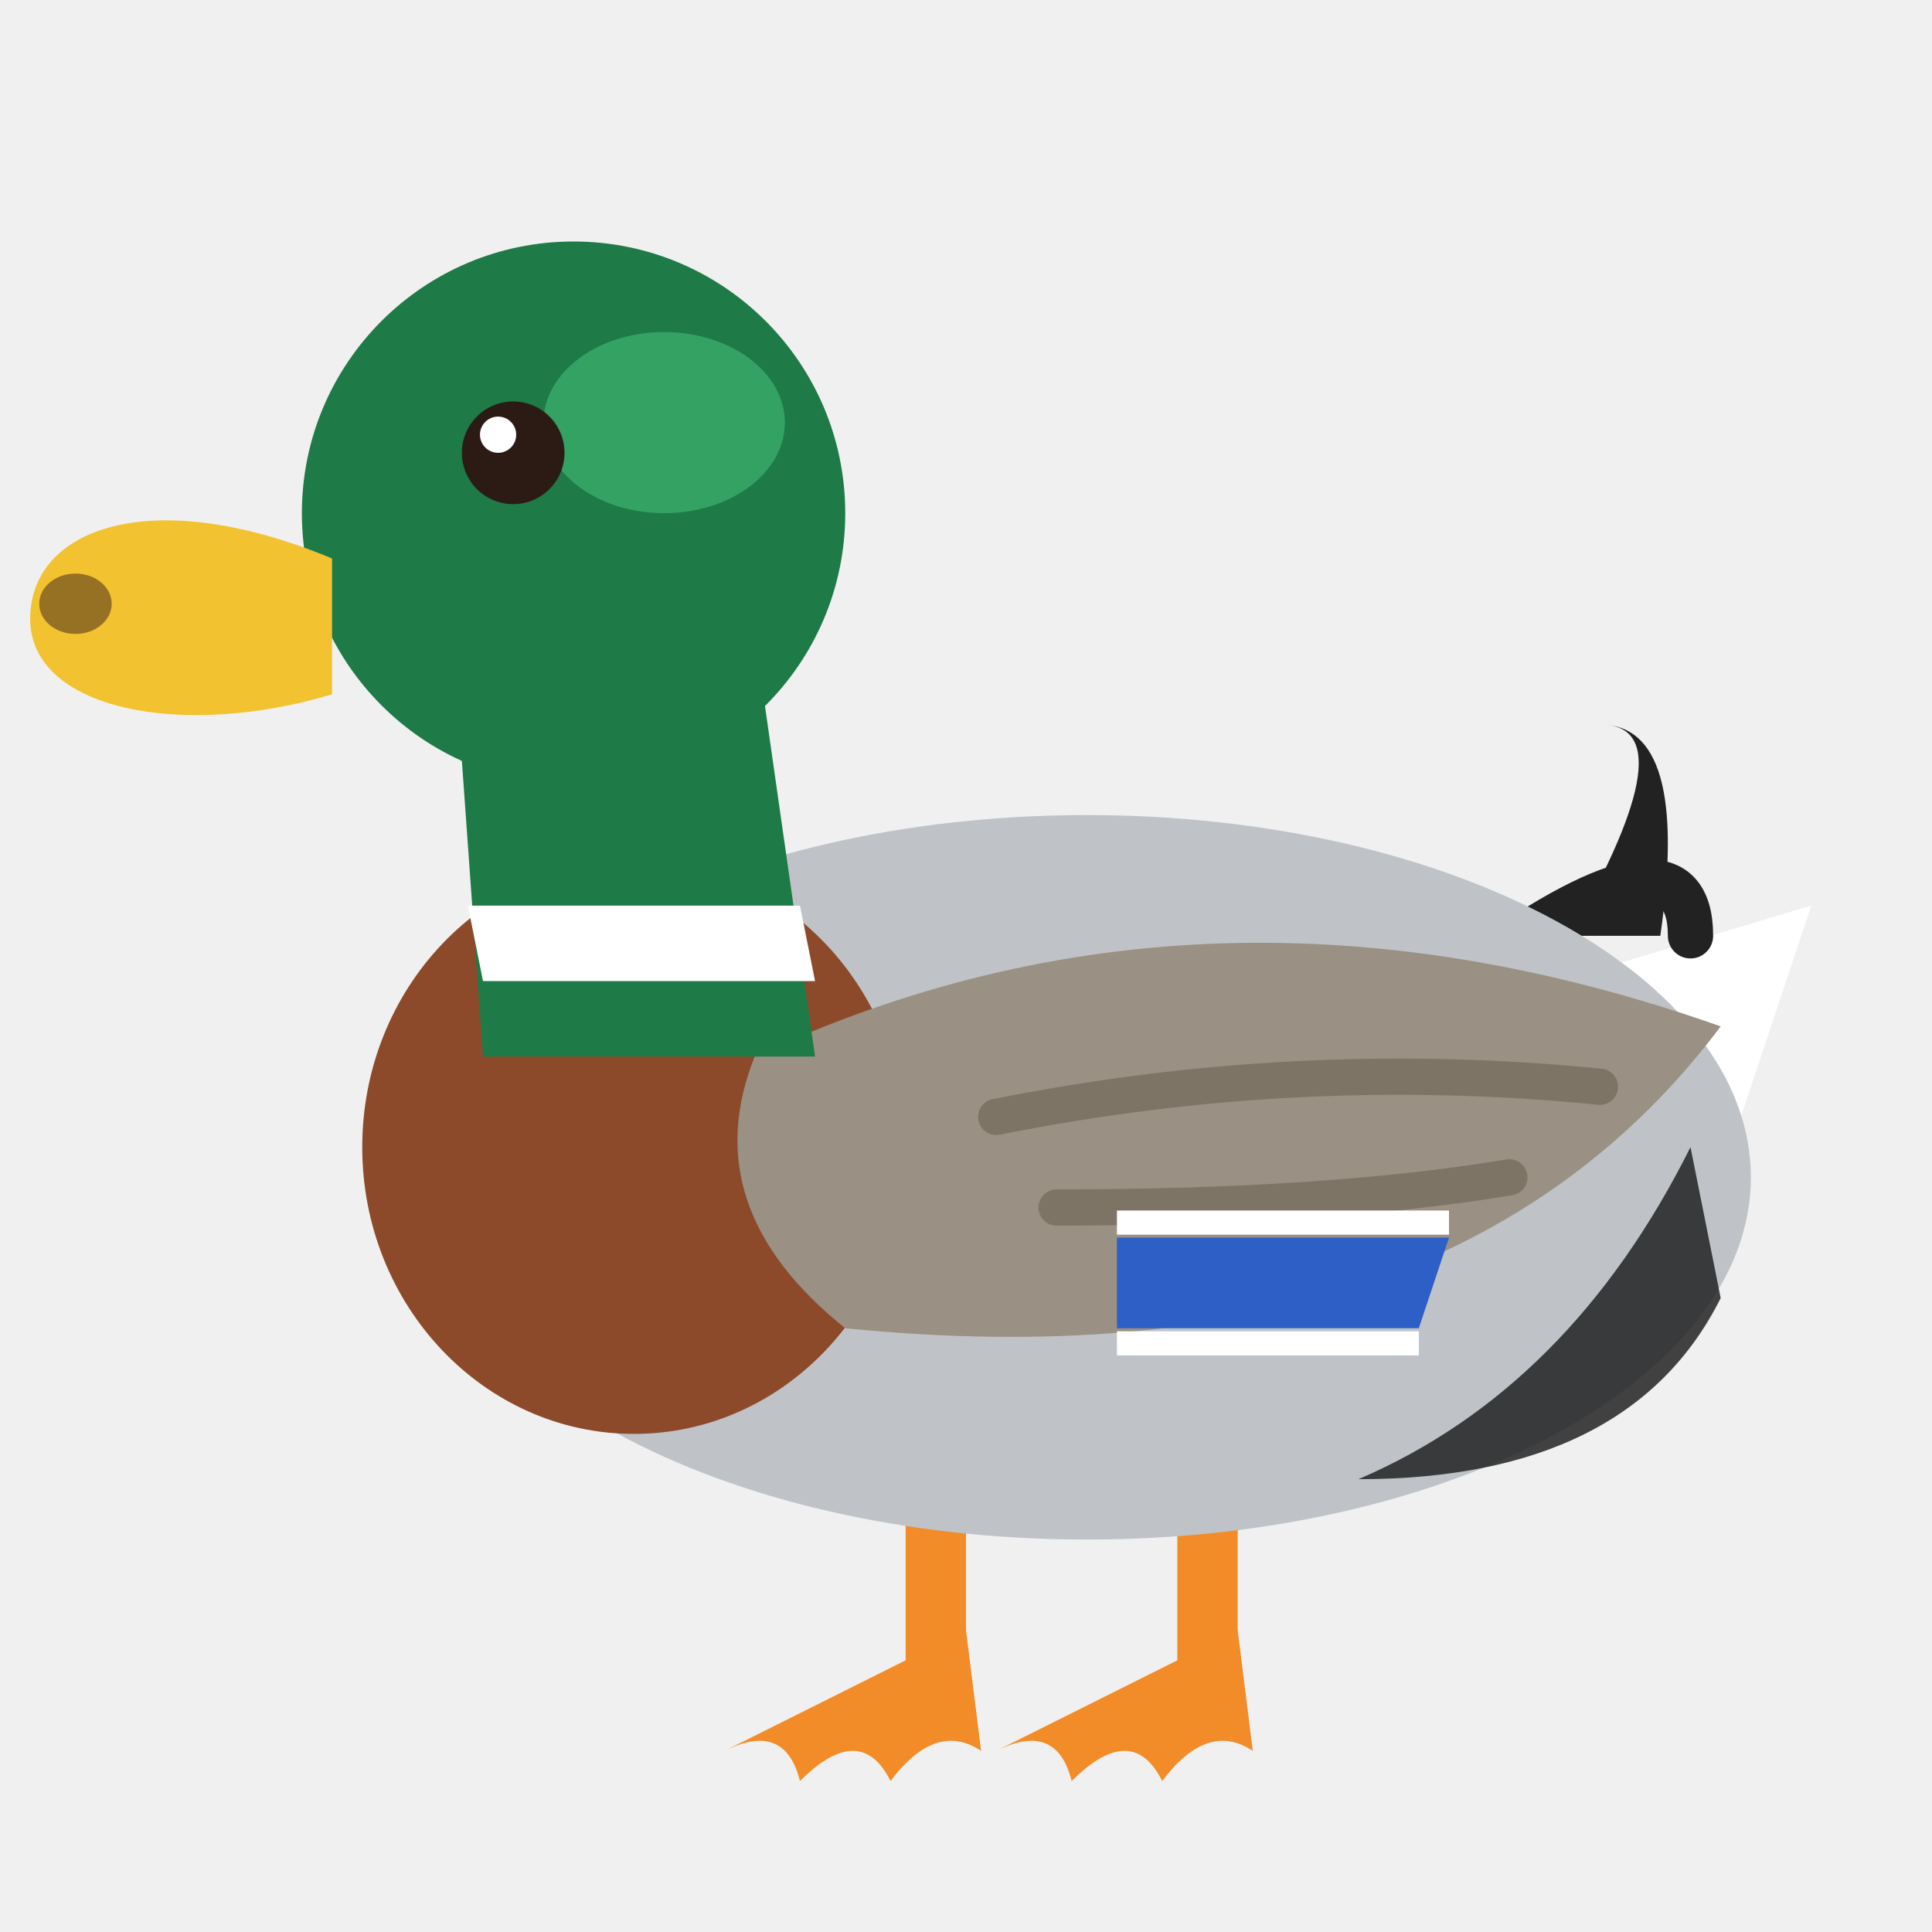
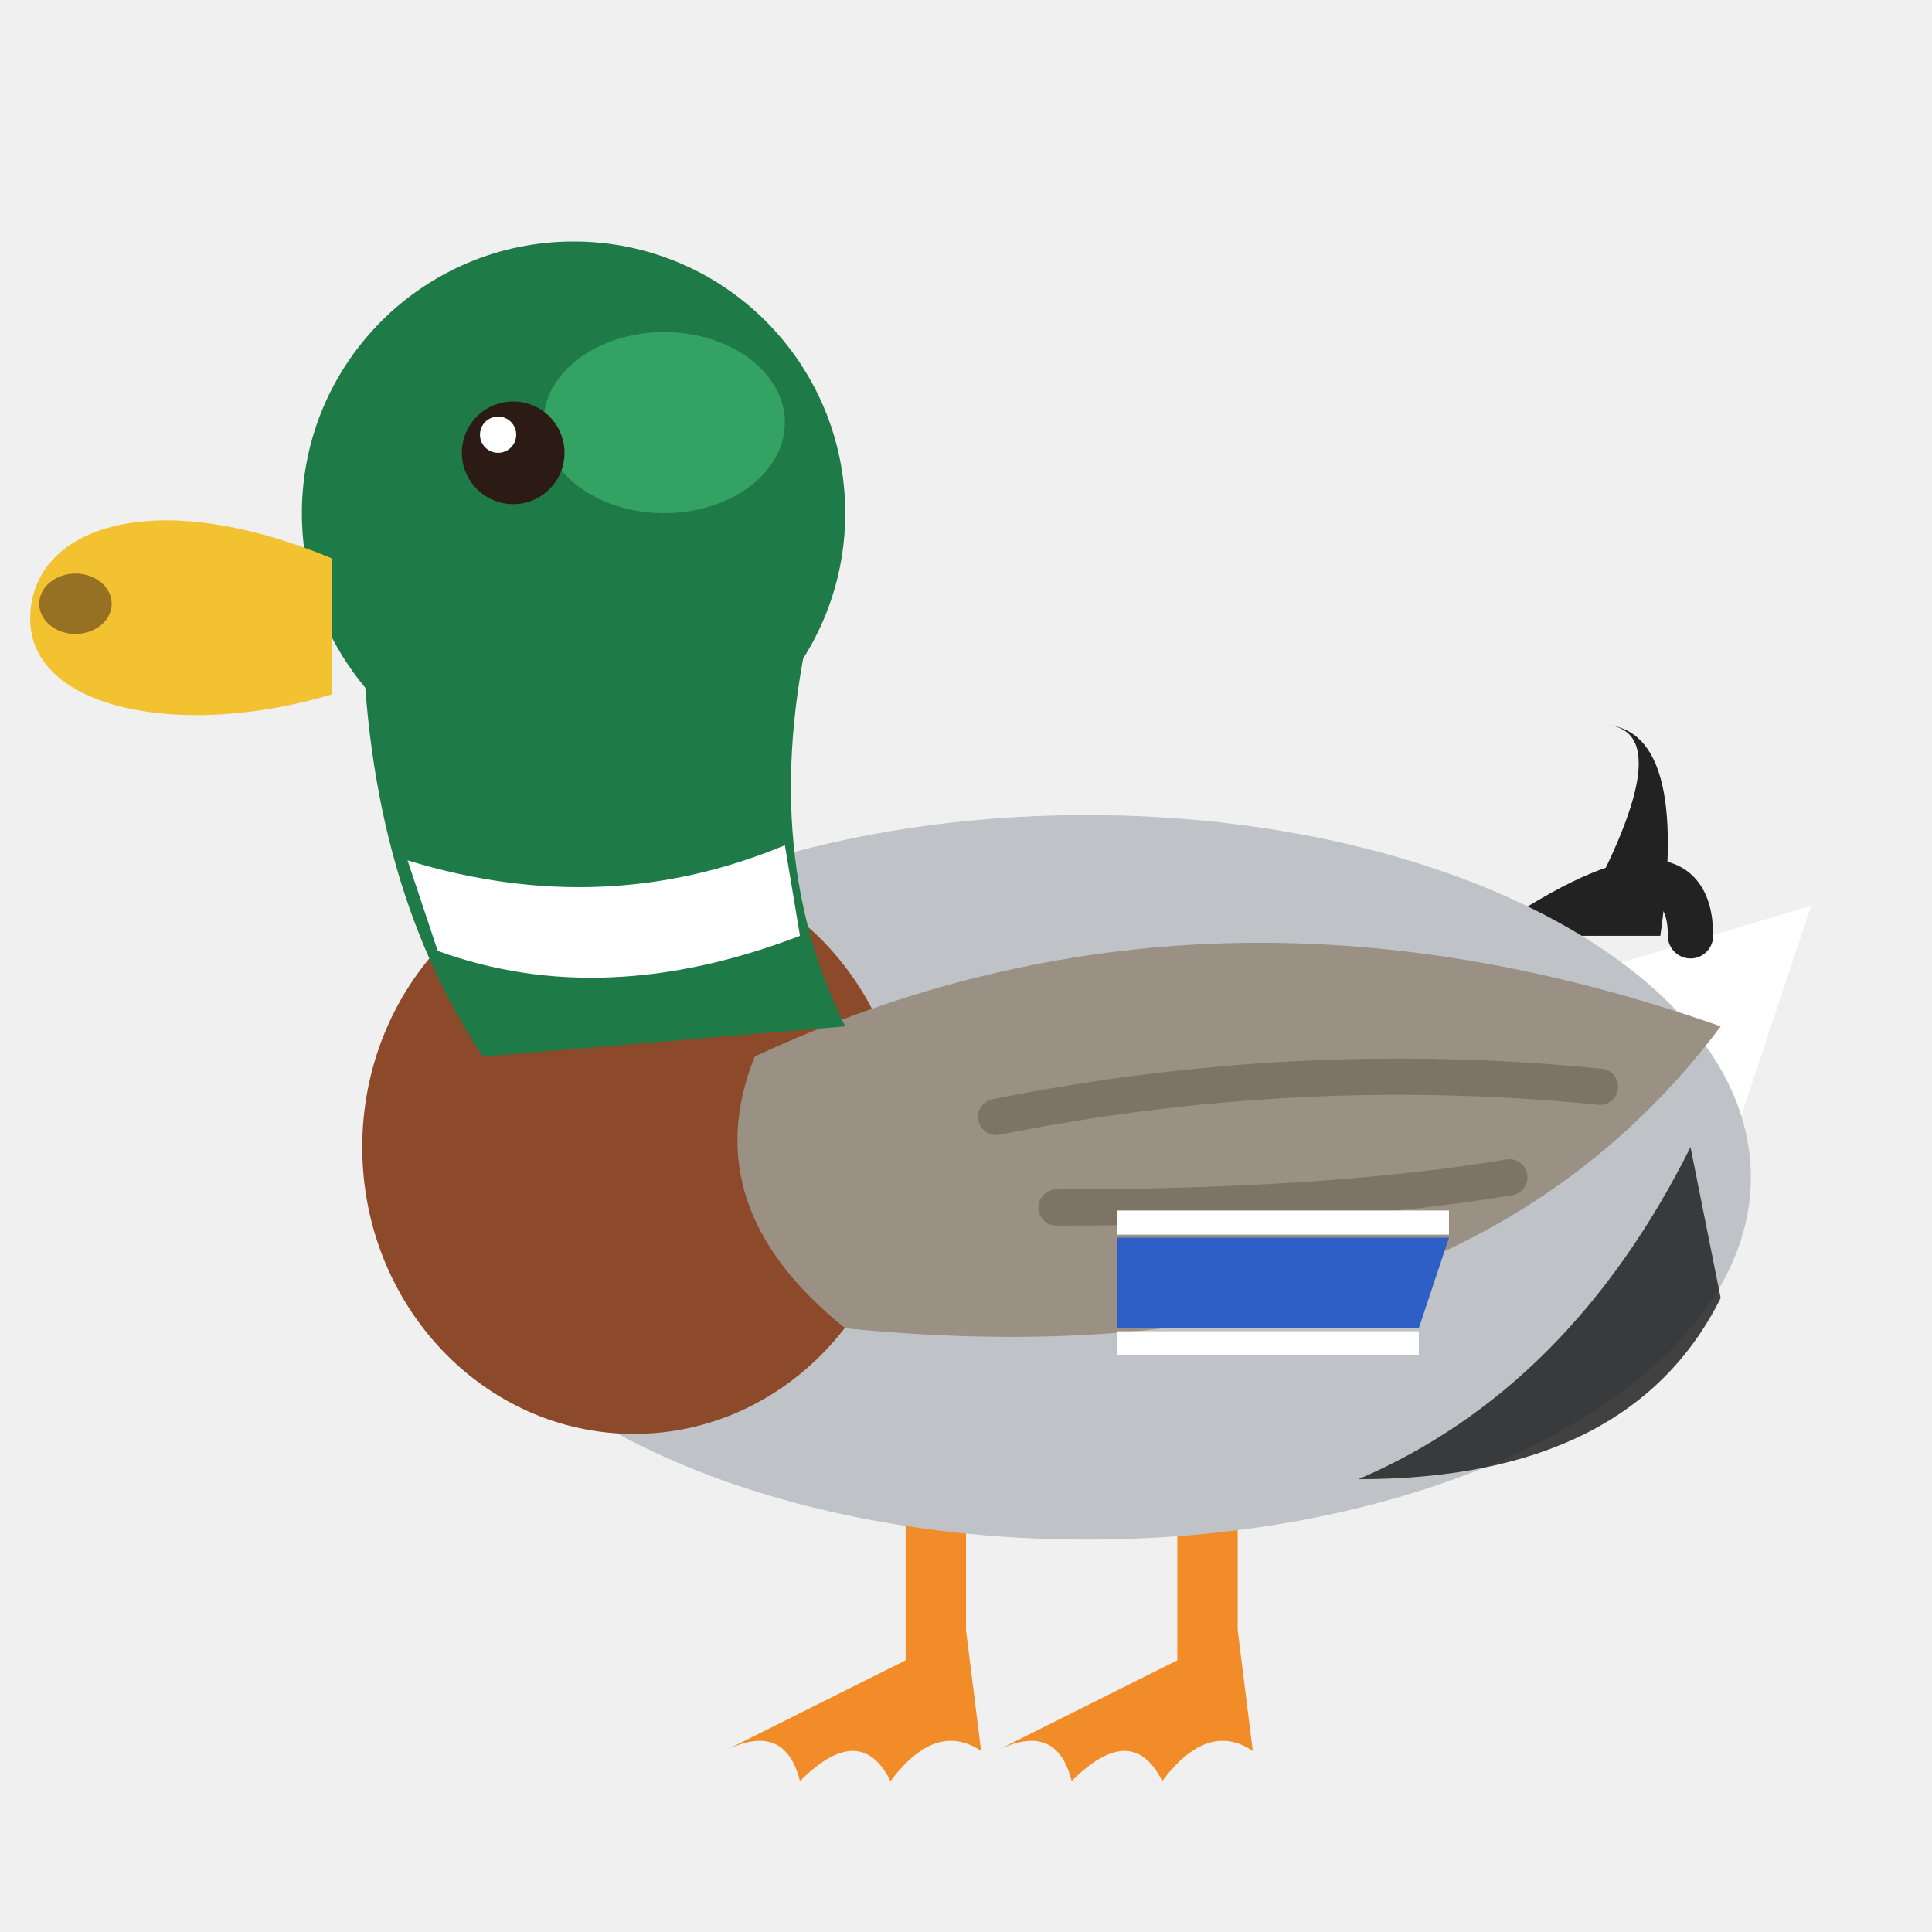
<svg xmlns="http://www.w3.org/2000/svg" viewBox="0 0 128 128">
  <rect x="60" y="96" width="4" height="14" fill="#F28C28" />
  <path d="M64 108L48 116Q52 114 53 118Q57 114 59 118Q62 114 65 116Z" fill="#F28C28" />
  <rect x="78" y="96" width="4" height="14" fill="#F28C28" />
  <path d="M82 108L66 116Q70 114 71 118Q75 114 77 118Q80 114 83 116Z" fill="#F28C28" />
  <path d="M100 66l20-6-6 18Z" fill="#fff" />
  <path d="M104 62q8-14 2-14 6 0 4 14Z" fill="#222" />
  <path d="M98 64q14-10 14-2" fill="none" stroke="#222" stroke-width="3" stroke-linecap="round" />
  <ellipse cx="72" cy="78" rx="44" ry="24" fill="#BFC3C7" />
  <path d="M90 98q14-6 22-22l2 10q-6 12-24 12Z" fill="#222" opacity=".85" />
  <ellipse cx="42" cy="76" rx="18" ry="19" fill="#8C4A2A" />
  <path d="M50 70Q80 56 114 68Q96 92 56 88Q46 80 50 70Z" fill="#9A9083" />
  <path d="M66 74q20-4 40-2m-36 8q18 0 30-2" stroke="#7E7466" stroke-width="2.4" fill="none" stroke-linecap="round" />
  <path d="M74 82h22l-2 6H74Z" fill="#2E5FC7" />
  <path d="M74 81h22M74 89h20" stroke="#fff" stroke-width="1.6" />
-   <path d="M30 42h20l4 28H32Z" fill="#1E7A46" />
-   <path d="M31 60h22l1 5H32Z" fill="#fff" />
+   <path d="M24 40Q24 58 32 70L56 68Q50 56 54 40Z" fill="#1E7A46" />
+   <path d="M27 57Q40 61 52 56L53 62Q40 67 29 63Z" fill="#fff" />
  <circle cx="38" cy="34" r="18" fill="#1E7A46" />
  <ellipse cx="44" cy="28" rx="8" ry="6" fill="#3DB36F" opacity=".7" />
  <path d="M22 37C10 32 2 35 2 41s10 8 20 5Z" fill="#F2C230" />
  <ellipse cx="5" cy="40" rx="2.4" ry="2" fill="#5A3A1A" opacity=".6" />
  <circle cx="34" cy="30" r="3.4" fill="#2B1B14" />
  <circle cx="33" cy="28.8" r="1.2" fill="#fff" />
</svg>
